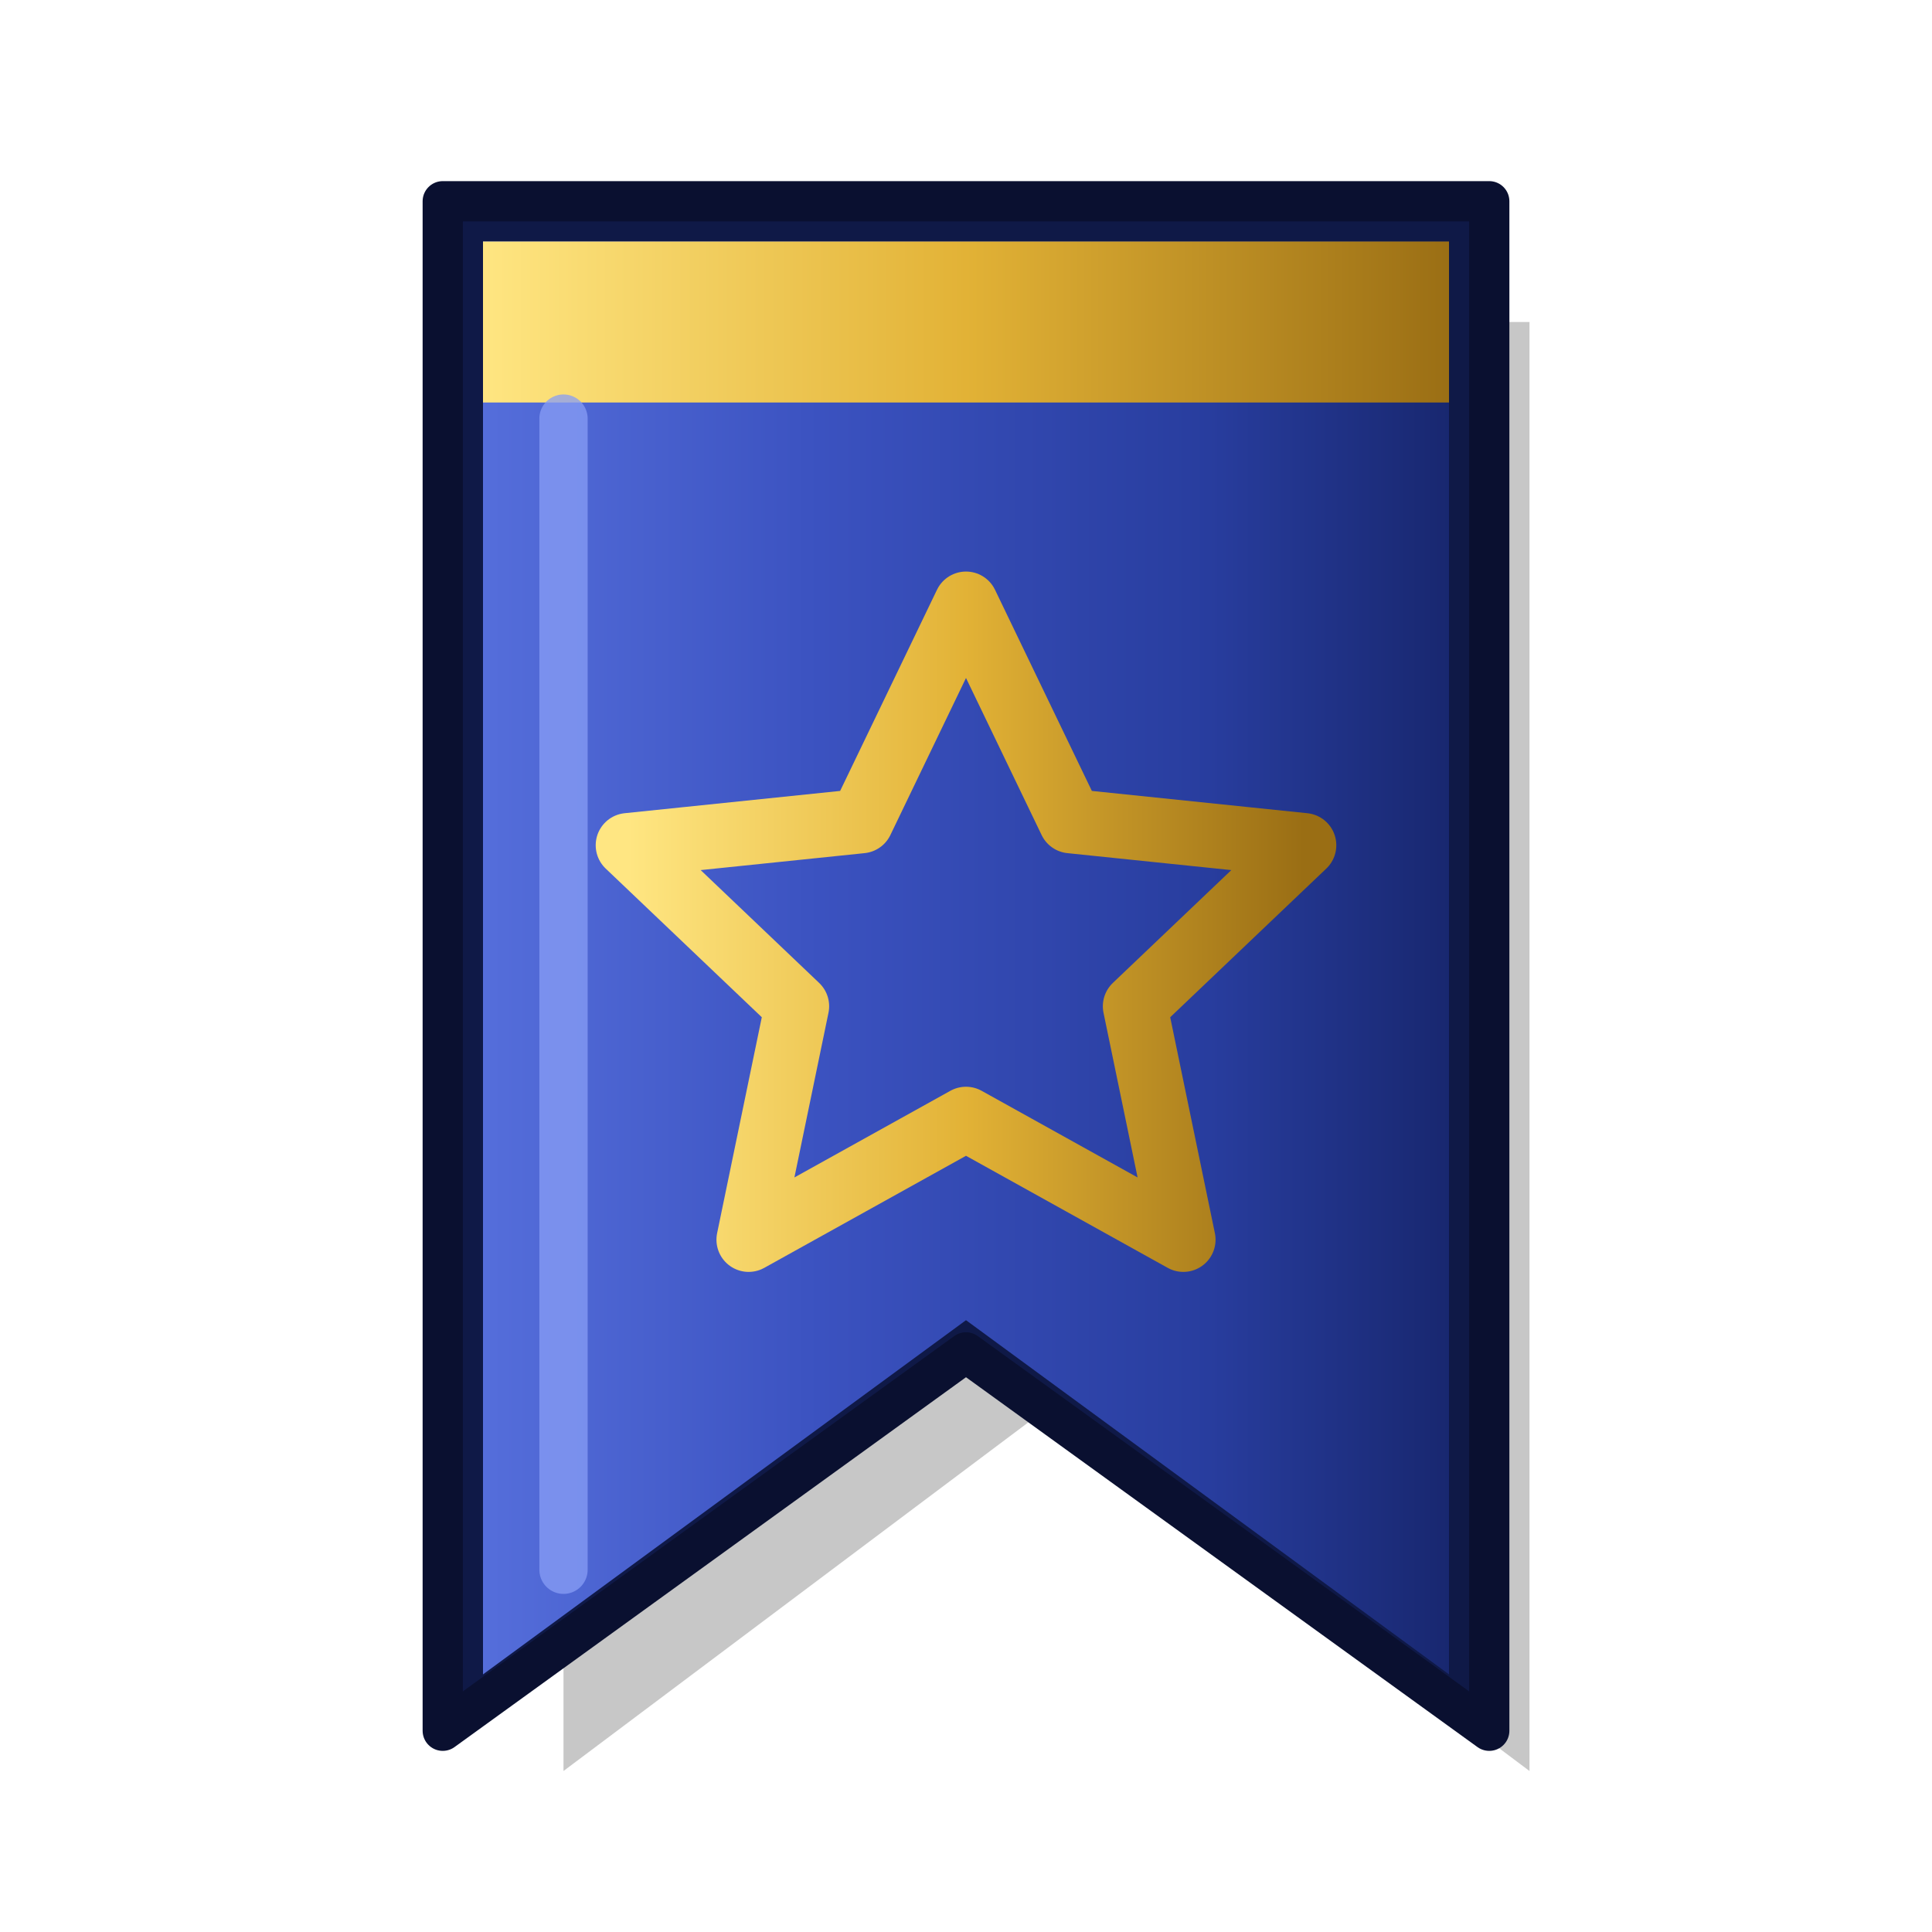
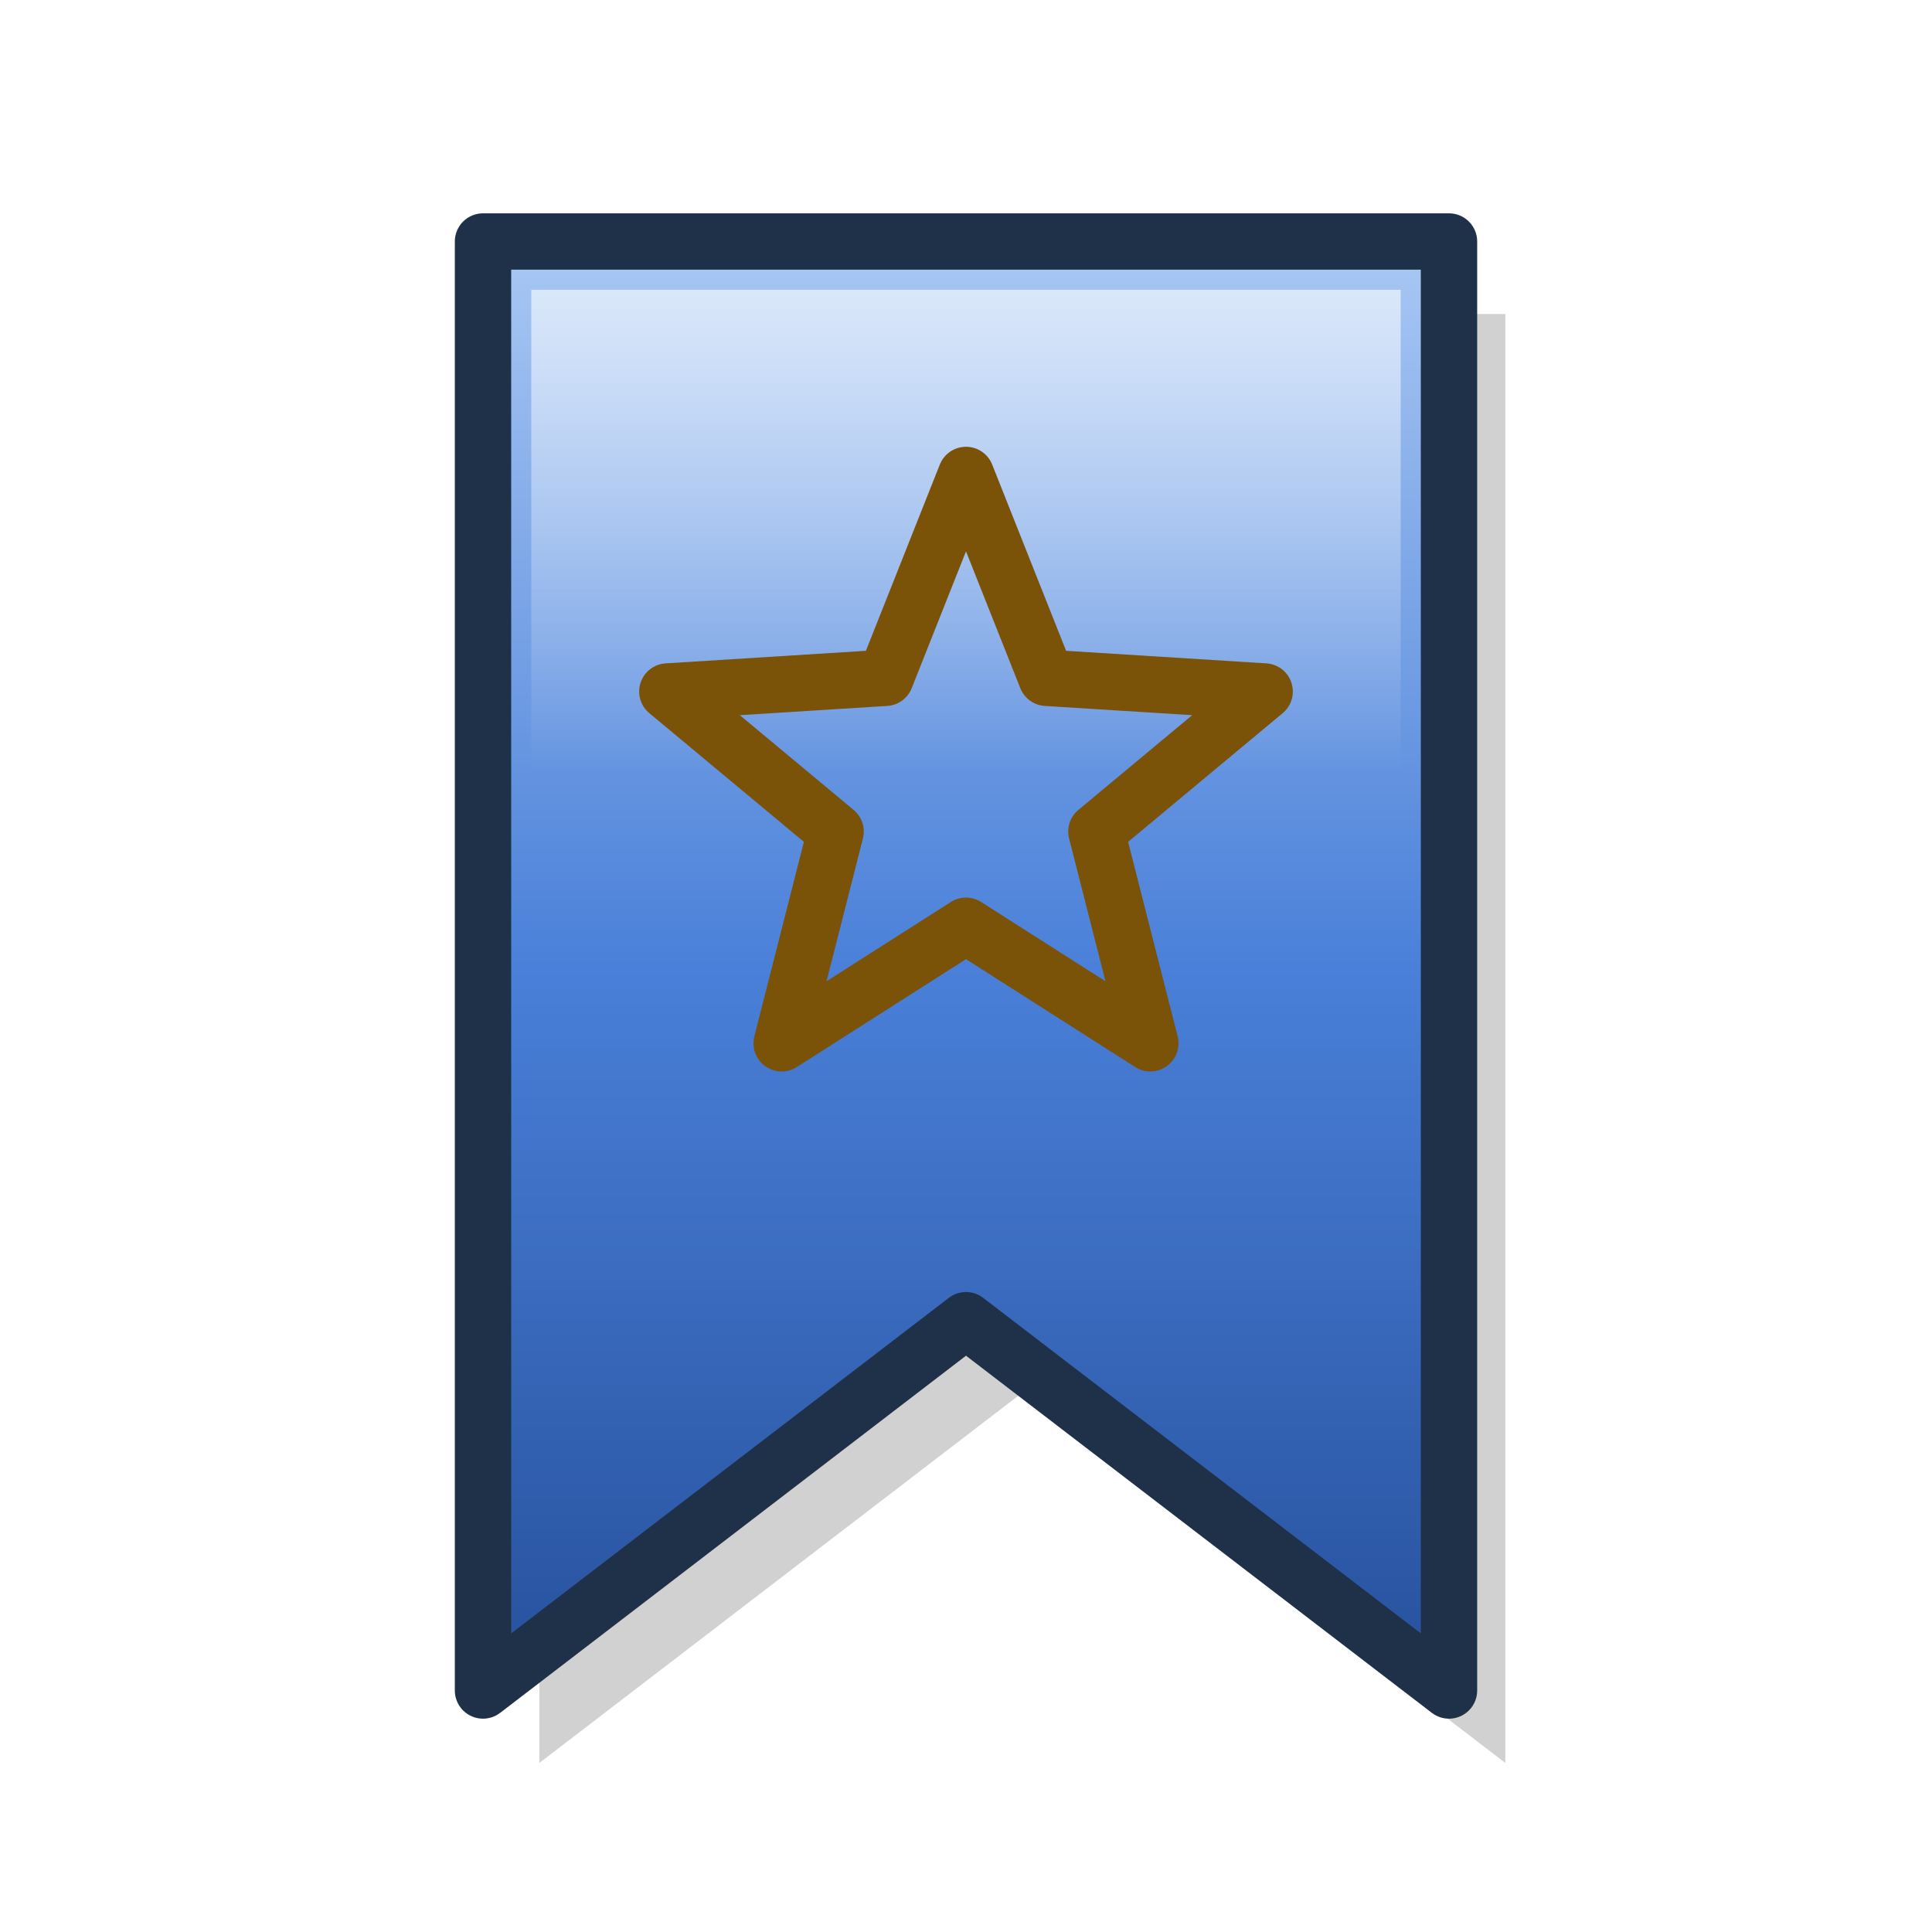
<svg xmlns="http://www.w3.org/2000/svg" viewBox="0 0 24 24" width="24" height="24">
  <defs>
-     <linearGradient id="bm-ribbon" x1="0" y1="0" x2="1" y2="0">
-       <stop offset="0%" stop-color="#556edb" />
-       <stop offset="35%" stop-color="#3b52c0" />
-       <stop offset="75%" stop-color="#283d9e" />
-       <stop offset="100%" stop-color="#18276f" />
+     <linearGradient id="g" x1="0" y1="0" x2="0" y2="1">
+       <stop offset="0" stop-color="#a9c8f4" />
+       <stop offset="0.5" stop-color="#4a80d9" />
+       <stop offset="1" stop-color="#26509c" />
    </linearGradient>
-     <linearGradient id="bm-gold" x1="0" y1="0" x2="1" y2="0">
-       <stop offset="0%" stop-color="#ffe682" />
-       <stop offset="50%" stop-color="#e2b236" />
-       <stop offset="100%" stop-color="#9a6e14" />
+     <linearGradient id="s" x1="0" y1="0" x2="0" y2="1">
+       <stop offset="0" stop-color="#fff0a6" />
+       <stop offset="0.5" stop-color="#f5c332" />
+       <stop offset="1" stop-color="#c98a12" />
+     </linearGradient>
+     <linearGradient id="gloss" x1="0" y1="0" x2="0" y2="1">
+       <stop offset="0" stop-color="#ffffff" stop-opacity="0.6" />
+       <stop offset="1" stop-color="#ffffff" stop-opacity="0" />
    </linearGradient>
  </defs>
-   <polygon points="6,3 18,3 18,21 12,16.5 6,21" fill="#000000" opacity="0.22" transform="translate(1, 1)" />
-   <polygon points="5.5,2.5 18.5,2.5 18.5,21.5 12,16.8 5.5,21.5" fill="#0f1947" stroke="#0a1030" stroke-width="0.5" stroke-linejoin="round" />
-   <polygon points="6,3 18,3 18,20.8 12,16.4 6,20.8" fill="url(#bm-ribbon)" />
-   <rect x="6" y="3" width="12" height="2" fill="url(#bm-gold)" />
-   <line x1="7" y1="5.2" x2="7" y2="19.5" stroke="#889df5" stroke-width="0.6" stroke-linecap="round" opacity="0.75" />
-   <polygon points="12,7.5 13.3,10.2 16.2,10.5 14.1,12.5 14.7,15.4 12,13.9 9.3,15.4 9.9,12.5 7.8,10.5 10.7,10.2" fill="none" stroke="url(#bm-gold)" stroke-width="0.8" stroke-linejoin="round" />
+   <path d="M6 3 H18 V21 L12 16.4 L6 21 Z" fill="#000000" opacity="0.18" transform="translate(0.7 0.9)" />
+   <path d="M6 3 H18 V21 L12 16.4 L6 21 Z" fill="url(#g)" stroke="#1f3149" stroke-width="0.7" stroke-linejoin="round" />
+   <path d="M6.6 3.6 H17.4 V9.6 H6.6 Z" fill="url(#gloss)" />
+   <path d="M12.00 5.90 L13.00 8.42 L15.71 8.59 L13.62 10.33 L14.29 12.96 L12.00 11.50 L9.71 12.96 L10.38 10.33 L8.29 8.59 L11.00 8.42 Z" fill="none" stroke="#7a5208" stroke-width="0.7" stroke-linejoin="round" />
</svg>
